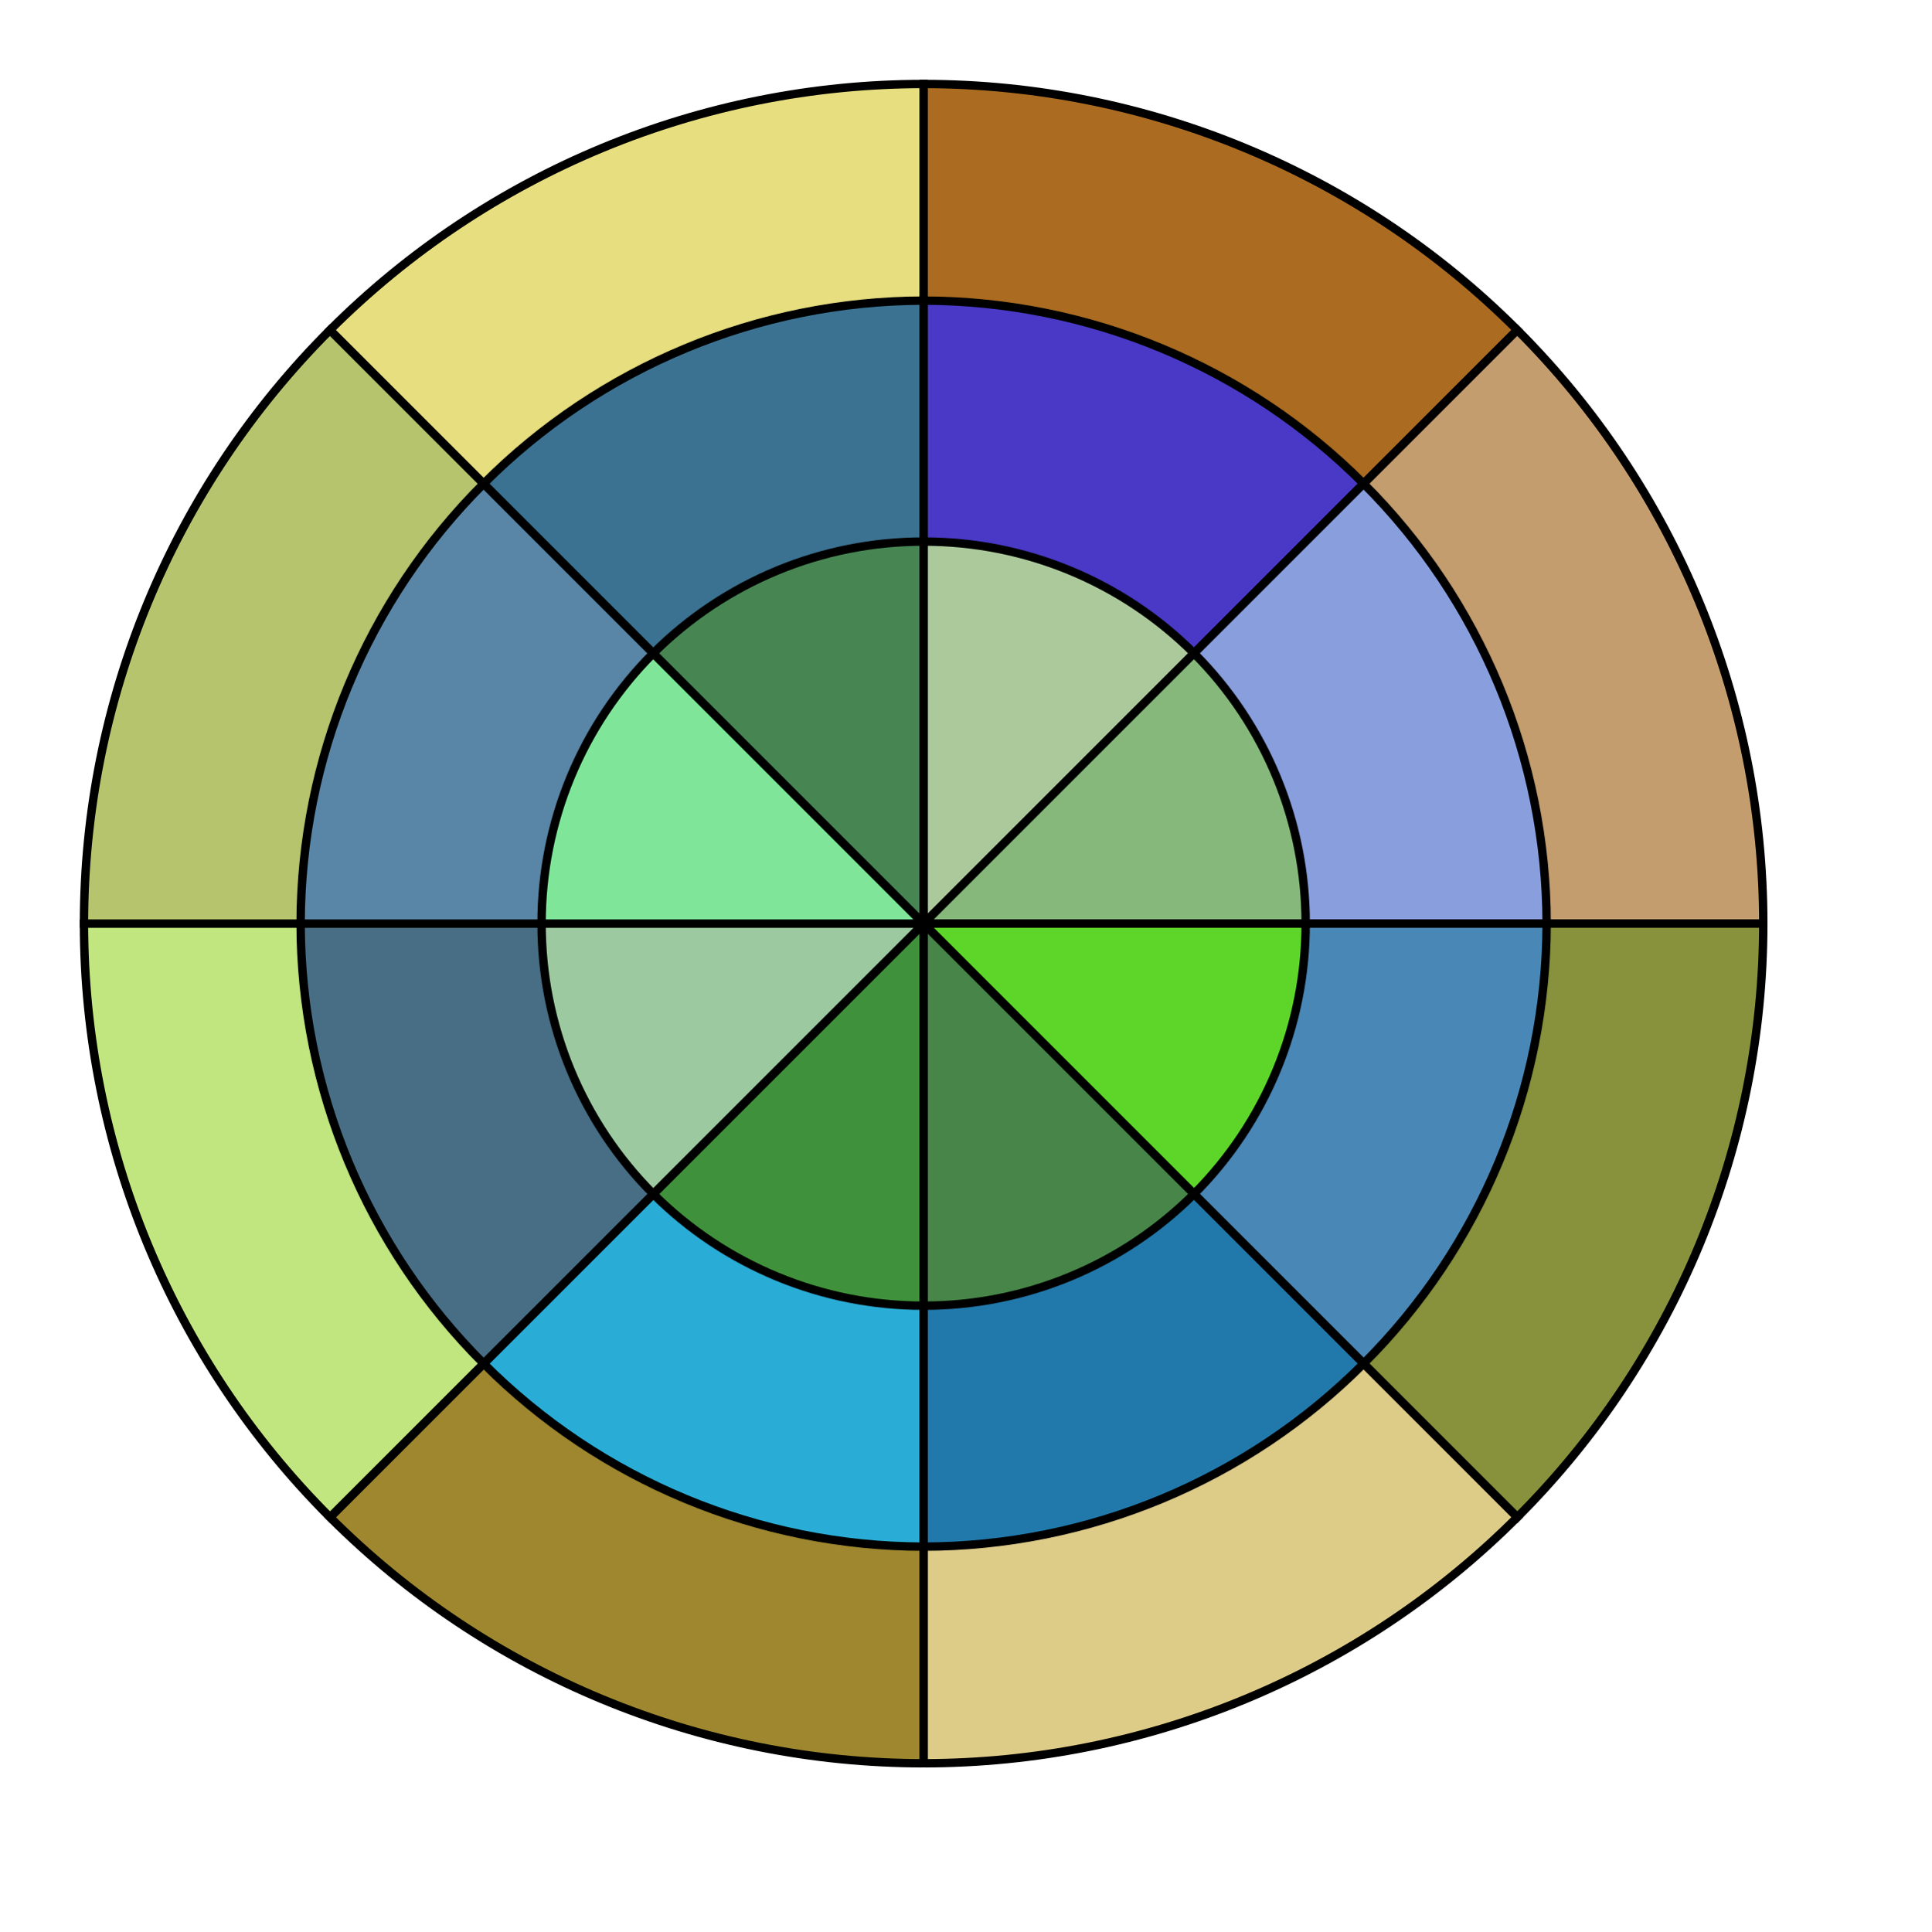
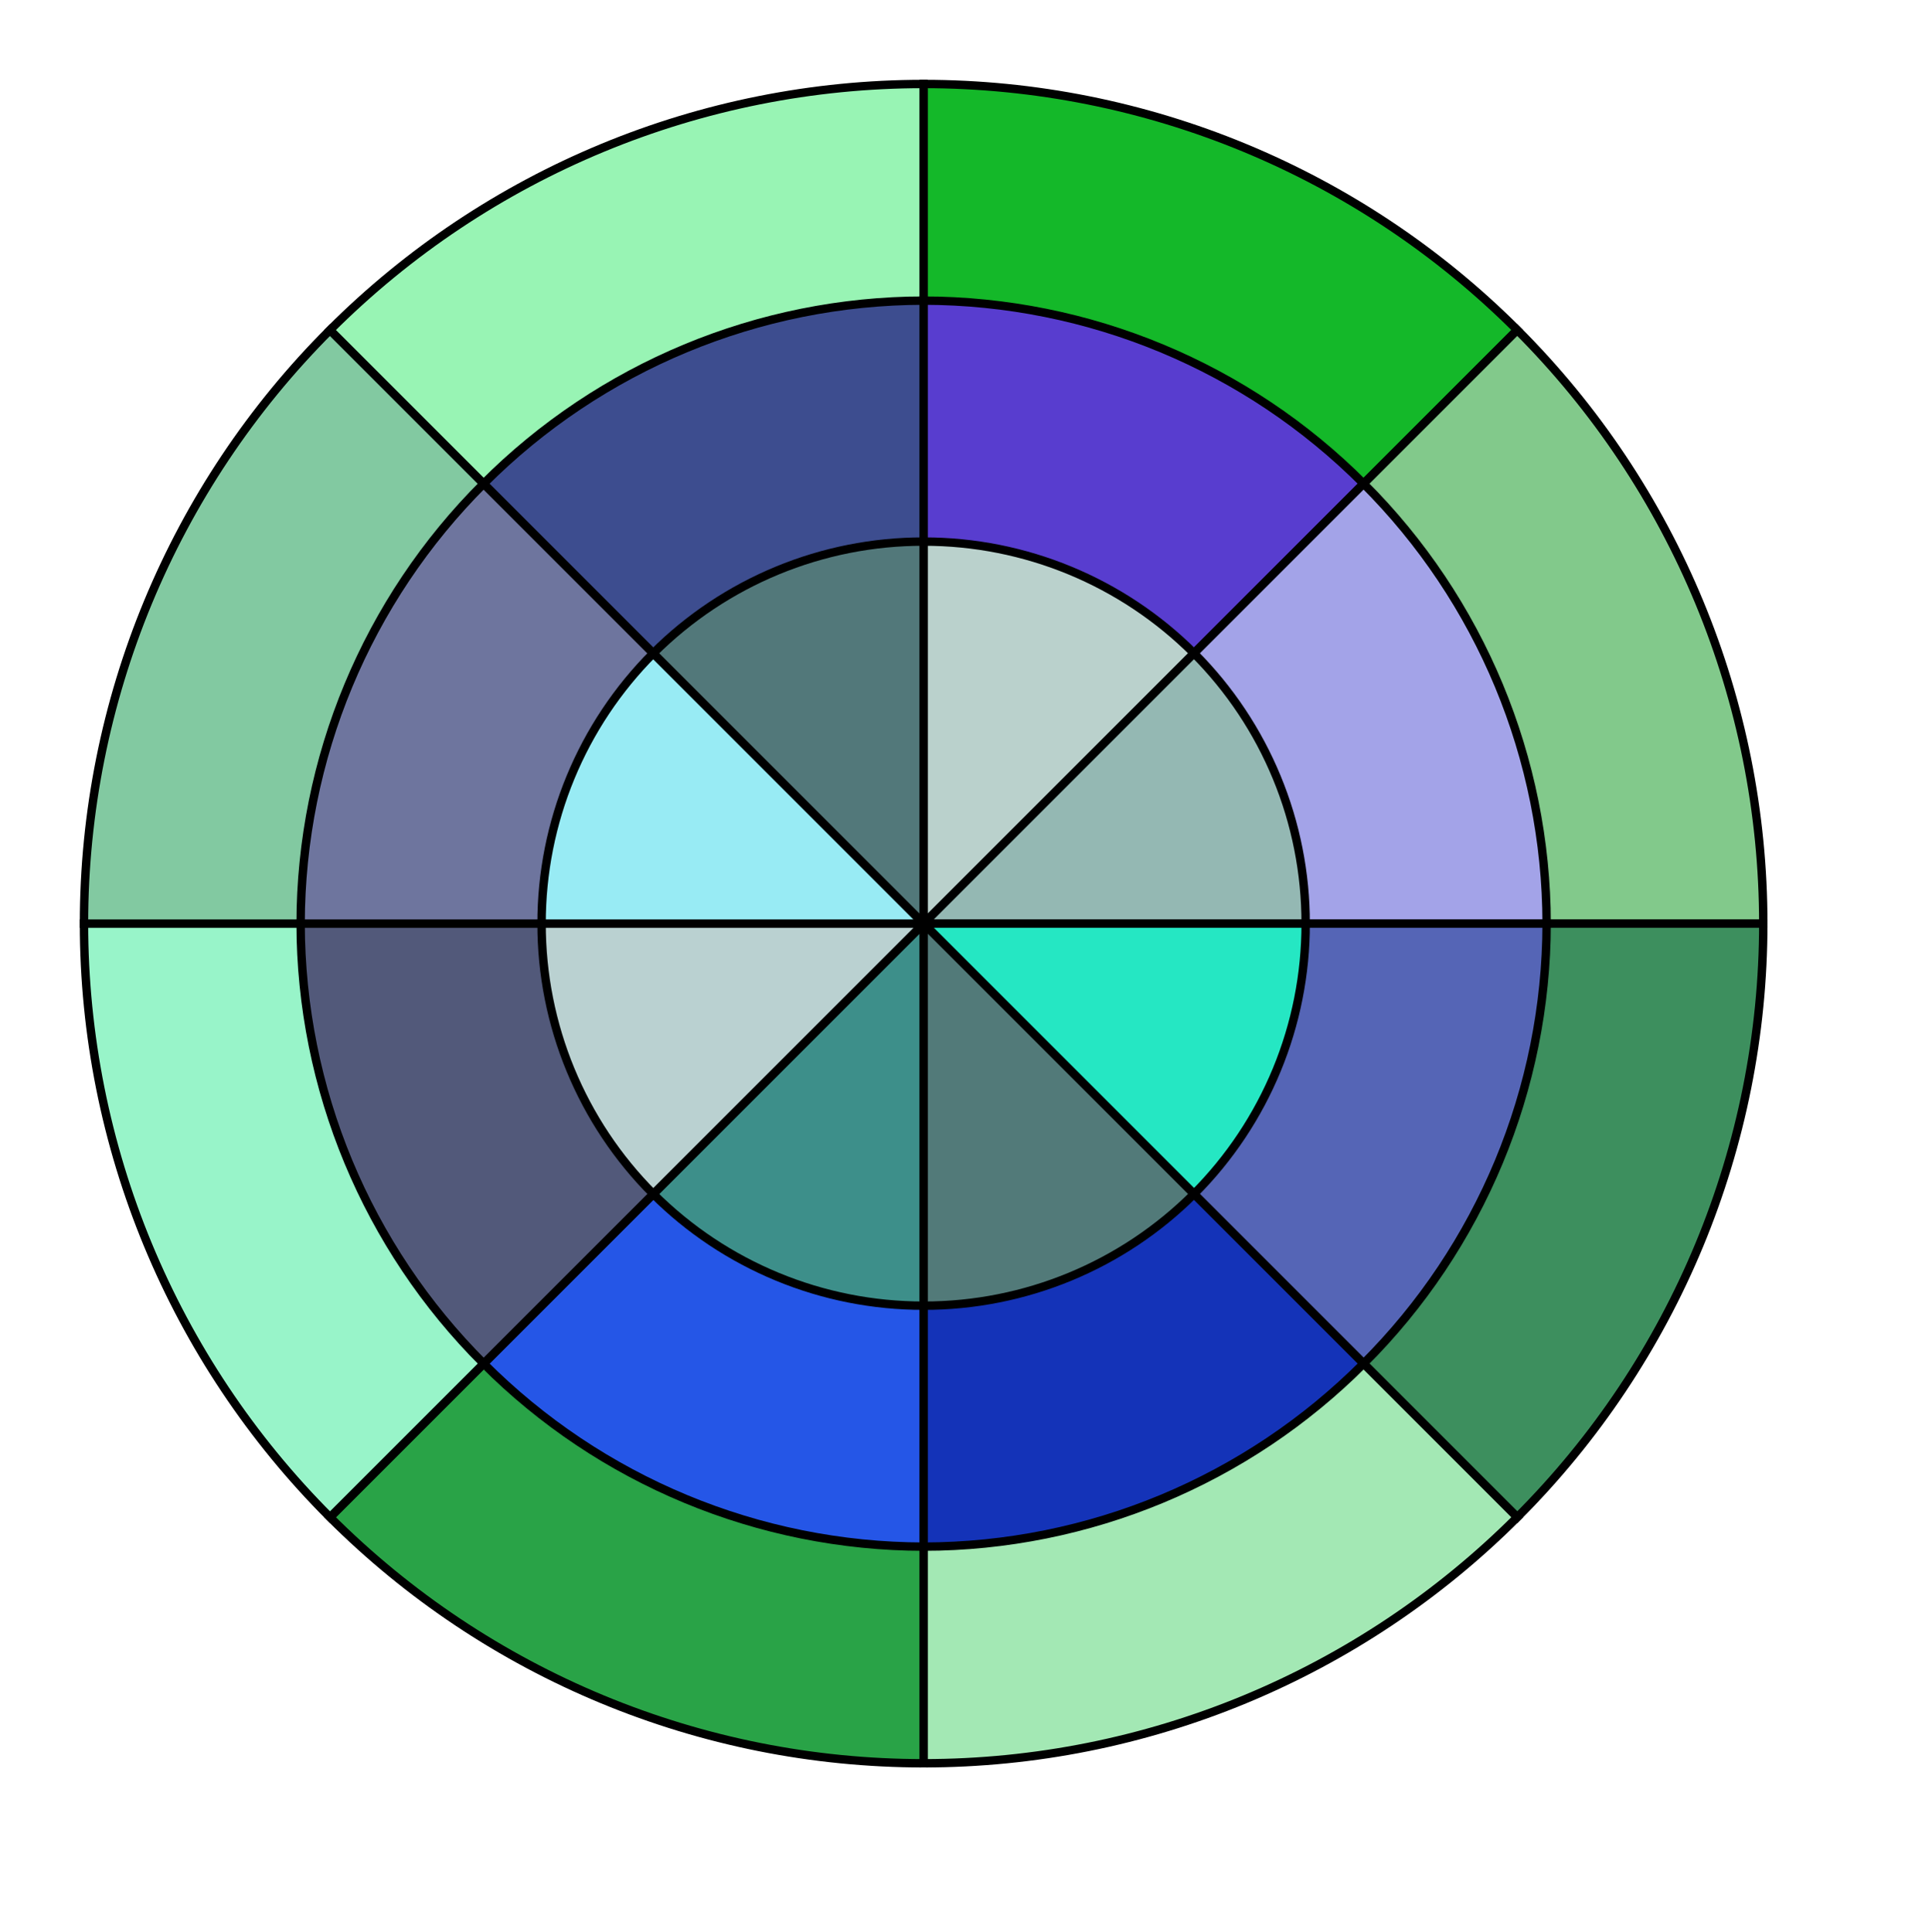
<svg xmlns="http://www.w3.org/2000/svg" viewBox="-1.1 -1.1 2.3 2.3">
  <g>
-     <path d="M0,0 L0,-1 A1,1,0,0,1,0.707,-0.707 z" fill="hsl(32.598, 67.5%, 40%)" stroke="black" stroke-width="0.01" />
-     <path d="M0,0 L0.707,-0.707 A1,1,0,0,1,1,0 z" fill="hsl(32.598, 42.5%, 60%)" stroke="black" stroke-width="0.01" />
-     <path d="M0,0 L1,0 A1,1,0,0,1,0.707,0.707 z" fill="hsl(66.348, 42.5%, 40%)" stroke="black" stroke-width="0.01" />
-     <path d="M0,0 L0.707,0.707 A1,1,0,0,1,0,1 z" fill="hsl(47.598, 55%, 70%)" stroke="black" stroke-width="0.01" />
-     <path d="M0,0 L0,1 A1,1,0,0,1,-0.707,0.707 z" fill="hsl(47.598, 55%, 40%)" stroke="black" stroke-width="0.01" />
-     <path d="M0,0 L-0.707,0.707 A1,1,0,0,1,-1,0 z" fill="hsl(81.348, 67.5%, 70%)" stroke="black" stroke-width="0.01" />
-     <path d="M0,0 L-1,0 A1,1,0,0,1,-0.707,-0.707 z" fill="hsl(70.098, 42.5%, 60%)" stroke="black" stroke-width="0.01" />
-     <path d="M0,0 L-0.707,-0.707 A1,1,0,0,1,-0,-1 z" fill="hsl(55.098, 67.5%, 70%)" stroke="black" stroke-width="0.01" />
-     <path d="M0,0 L0,-0.742 A0.742,0.742,0,0,1,0.524,-0.524 z" fill="hsl(246.838, 55%, 50%)" stroke="black" stroke-width="0.01" />
-     <path d="M0,0 L0.524,-0.524 A0.742,0.742,0,0,1,0.742,0 z" fill="hsl(224.338, 55%, 70%)" stroke="black" stroke-width="0.01" />
-     <path d="M0,0 L0.742,0 A0.742,0.742,0,0,1,0.524,0.524 z" fill="hsl(205.588, 42.5%, 50%)" stroke="black" stroke-width="0.01" />
-     <path d="M0,0 L0.524,0.524 A0.742,0.742,0,0,1,0,0.742 z" fill="hsl(201.838, 67.5%, 40%)" stroke="black" stroke-width="0.01" />
-     <path d="M0,0 L0,0.742 A0.742,0.742,0,0,1,-0.524,0.524 z" fill="hsl(194.338, 67.5%, 50%)" stroke="black" stroke-width="0.01" />
-     <path d="M0,0 L-0.524,0.524 A0.742,0.742,0,0,1,-0.742,0 z" fill="hsl(201.838, 30%, 40%)" stroke="black" stroke-width="0.01" />
-     <path d="M0,0 L-0.742,0 A0.742,0.742,0,0,1,-0.524,-0.524 z" fill="hsl(205.588, 30%, 50%)" stroke="black" stroke-width="0.01" />
-     <path d="M0,0 L-0.524,-0.524 A0.742,0.742,0,0,1,-0,-0.742 z" fill="hsl(201.838, 42.5%, 40%)" stroke="black" stroke-width="0.01" />
-     <path d="M0,0 L0,-0.455 A0.455,0.455,0,0,1,0.322,-0.322 z" fill="hsl(97.868, 30%, 70%)" stroke="black" stroke-width="0.01" />
-     <path d="M0,0 L0.322,-0.322 A0.455,0.455,0,0,1,0.455,0 z" fill="hsl(109.118, 30%, 60%)" stroke="black" stroke-width="0.01" />
-     <path d="M0,0 L0.455,0 A0.455,0.455,0,0,1,0.322,0.322 z" fill="hsl(101.618, 67.5%, 50%)" stroke="black" stroke-width="0.01" />
-     <path d="M0,0 L0.322,0.322 A0.455,0.455,0,0,1,0,0.455 z" fill="hsl(120.368, 30%, 40%)" stroke="black" stroke-width="0.01" />
-     <path d="M0,0 L0,0.455 A0.455,0.455,0,0,1,-0.322,0.322 z" fill="hsl(116.618, 42.5%, 40%)" stroke="black" stroke-width="0.01" />
-     <path d="M0,0 L-0.322,0.322 A0.455,0.455,0,0,1,-0.455,0 z" fill="hsl(124.118, 30%, 70%)" stroke="black" stroke-width="0.01" />
-     <path d="M0,0 L-0.455,0 A0.455,0.455,0,0,1,-0.322,-0.322 z" fill="hsl(135.368, 67.5%, 70%)" stroke="black" stroke-width="0.01" />
-     <path d="M0,0 L-0.322,-0.322 A0.455,0.455,0,0,1,-0,-0.455 z" fill="hsl(131.618, 30%, 40%)" stroke="black" stroke-width="0.01" />
+     <path d="M0,0 L0,-1 A1,1,0,0,1,0.707,-0.707 z" fill="hsl(127.515, 80%, 40%)" stroke="black" stroke-width="0.01" />
+     <path d="M0,0 L0.707,-0.707 A1,1,0,0,1,1,0 z" fill="hsl(127.515, 40%, 65%)" stroke="black" stroke-width="0.01" />
+     <path d="M0,0 L1,0 A1,1,0,0,1,0.707,0.707 z" fill="hsl(144.39, 40%, 40%)" stroke="black" stroke-width="0.01" />
+     <path d="M0,0 L0.707,0.707 A1,1,0,0,1,0,1 z" fill="hsl(135.015, 60%, 77.5%)" stroke="black" stroke-width="0.01" />
+     <path d="M0,0 L0,1 A1,1,0,0,1,-0.707,0.707 z" fill="hsl(135.015, 60%, 40%)" stroke="black" stroke-width="0.01" />
+     <path d="M0,0 L-0.707,0.707 A1,1,0,0,1,-1,0 z" fill="hsl(151.89, 80%, 77.5%)" stroke="black" stroke-width="0.01" />
+     <path d="M0,0 L-1,0 A1,1,0,0,1,-0.707,-0.707 z" fill="hsl(146.265, 40%, 65%)" stroke="black" stroke-width="0.01" />
+     <path d="M0,0 L-0.707,-0.707 A1,1,0,0,1,-0,-1 z" fill="hsl(138.765, 80%, 77.5%)" stroke="black" stroke-width="0.01" />
+     <path d="M0,0 L0,-0.742 A0.742,0.742,0,0,1,0.524,-0.524 z" fill="hsl(251.184, 60%, 52.5%)" stroke="black" stroke-width="0.01" />
+     <path d="M0,0 L0.524,-0.524 A0.742,0.742,0,0,1,0.742,0 z" fill="hsl(239.934, 60%, 77.5%)" stroke="black" stroke-width="0.01" />
+     <path d="M0,0 L0.742,0 A0.742,0.742,0,0,1,0.524,0.524 z" fill="hsl(230.559, 40%, 52.5%)" stroke="black" stroke-width="0.01" />
+     <path d="M0,0 L0.524,0.524 A0.742,0.742,0,0,1,0,0.742 z" fill="hsl(228.684, 80%, 40%)" stroke="black" stroke-width="0.01" />
+     <path d="M0,0 L0,0.742 A0.742,0.742,0,0,1,-0.524,0.524 z" fill="hsl(224.934, 80%, 52.5%)" stroke="black" stroke-width="0.01" />
+     <path d="M0,0 L-0.524,0.524 A0.742,0.742,0,0,1,-0.742,0 z" fill="hsl(228.684, 20%, 40%)" stroke="black" stroke-width="0.01" />
+     <path d="M0,0 L-0.742,0 A0.742,0.742,0,0,1,-0.524,-0.524 z" fill="hsl(230.559, 20%, 52.5%)" stroke="black" stroke-width="0.01" />
+     <path d="M0,0 L-0.524,-0.524 A0.742,0.742,0,0,1,-0,-0.742 z" fill="hsl(228.684, 40%, 40%)" stroke="black" stroke-width="0.01" />
+     <path d="M0,0 L0,-0.455 A0.455,0.455,0,0,1,0.322,-0.322 z" fill="hsl(167.051, 20%, 77.5%)" stroke="black" stroke-width="0.01" />
+     <path d="M0,0 L0.322,-0.322 A0.455,0.455,0,0,1,0.455,0 z" fill="hsl(172.676, 20%, 65%)" stroke="black" stroke-width="0.01" />
+     <path d="M0,0 L0.455,0 A0.455,0.455,0,0,1,0.322,0.322 z" fill="hsl(168.926, 80%, 52.5%)" stroke="black" stroke-width="0.01" />
+     <path d="M0,0 L0.322,0.322 A0.455,0.455,0,0,1,0,0.455 z" fill="hsl(178.301, 20%, 40%)" stroke="black" stroke-width="0.01" />
+     <path d="M0,0 L0,0.455 A0.455,0.455,0,0,1,-0.322,0.322 z" fill="hsl(176.426, 40%, 40%)" stroke="black" stroke-width="0.01" />
+     <path d="M0,0 L-0.322,0.322 A0.455,0.455,0,0,1,-0.455,0 z" fill="hsl(180.176, 20%, 77.5%)" stroke="black" stroke-width="0.01" />
+     <path d="M0,0 L-0.455,0 A0.455,0.455,0,0,1,-0.322,-0.322 z" fill="hsl(185.801, 80%, 77.5%)" stroke="black" stroke-width="0.01" />
+     <path d="M0,0 L-0.322,-0.322 A0.455,0.455,0,0,1,-0,-0.455 z" fill="hsl(183.926, 20%, 40%)" stroke="black" stroke-width="0.01" />
  </g>
</svg>
